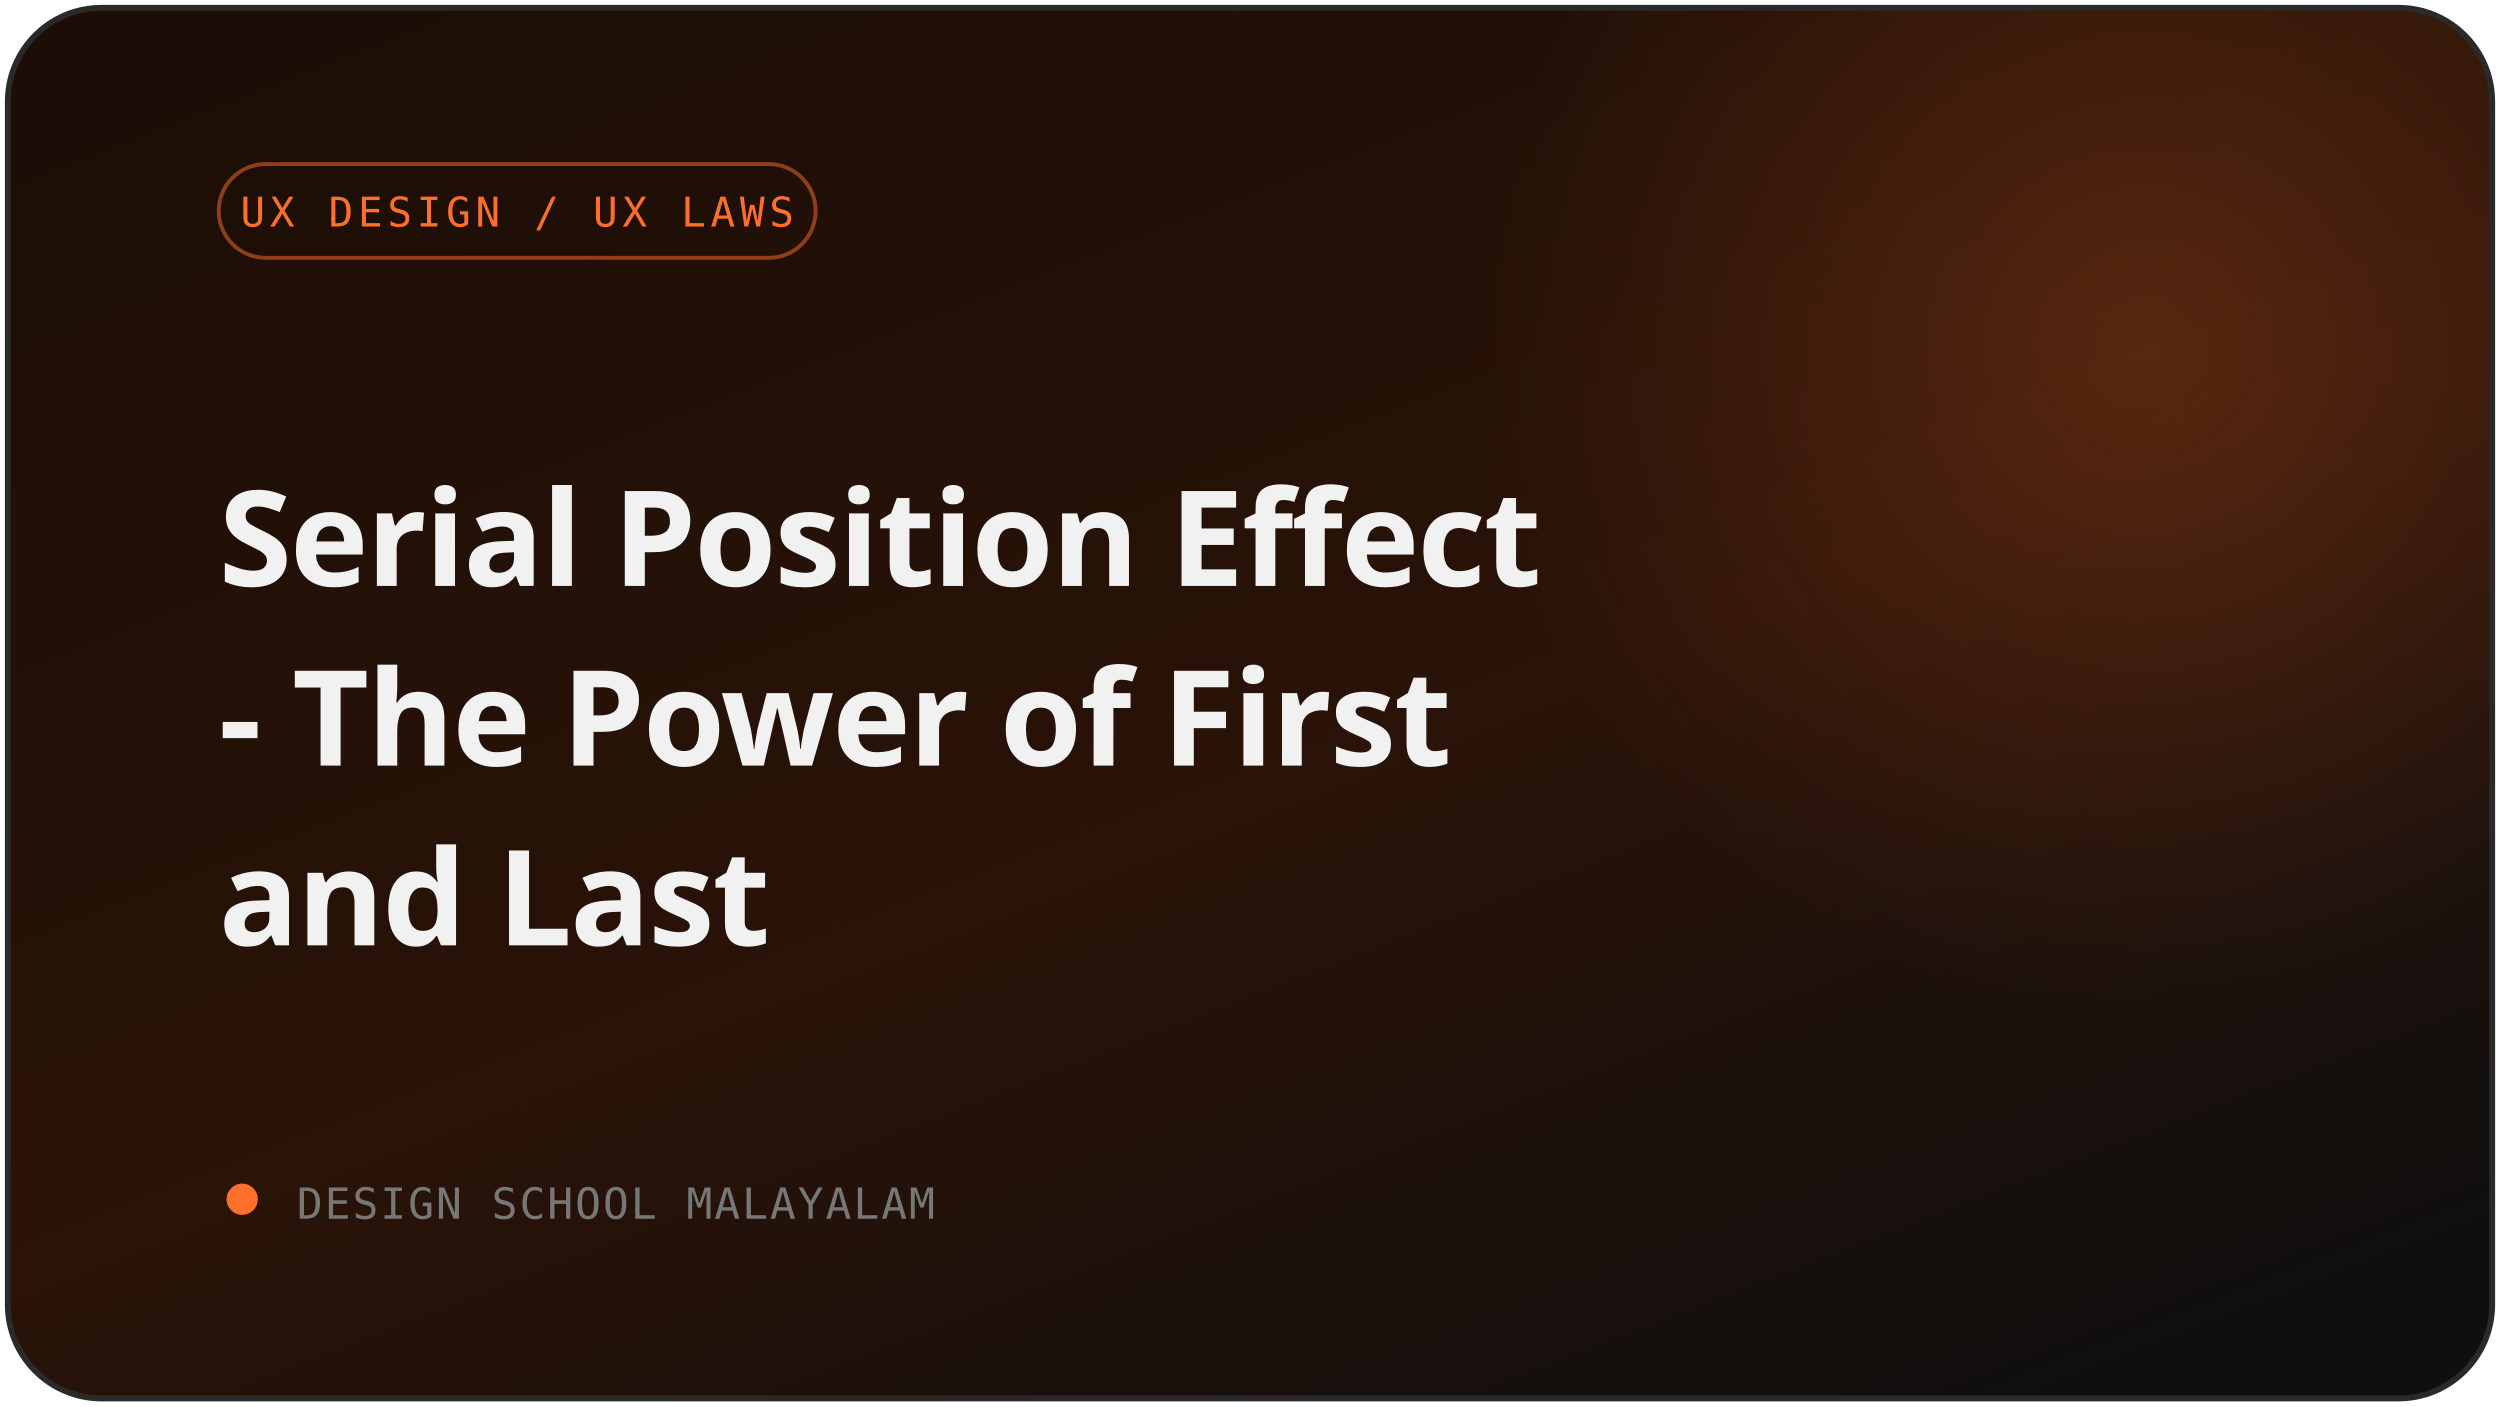
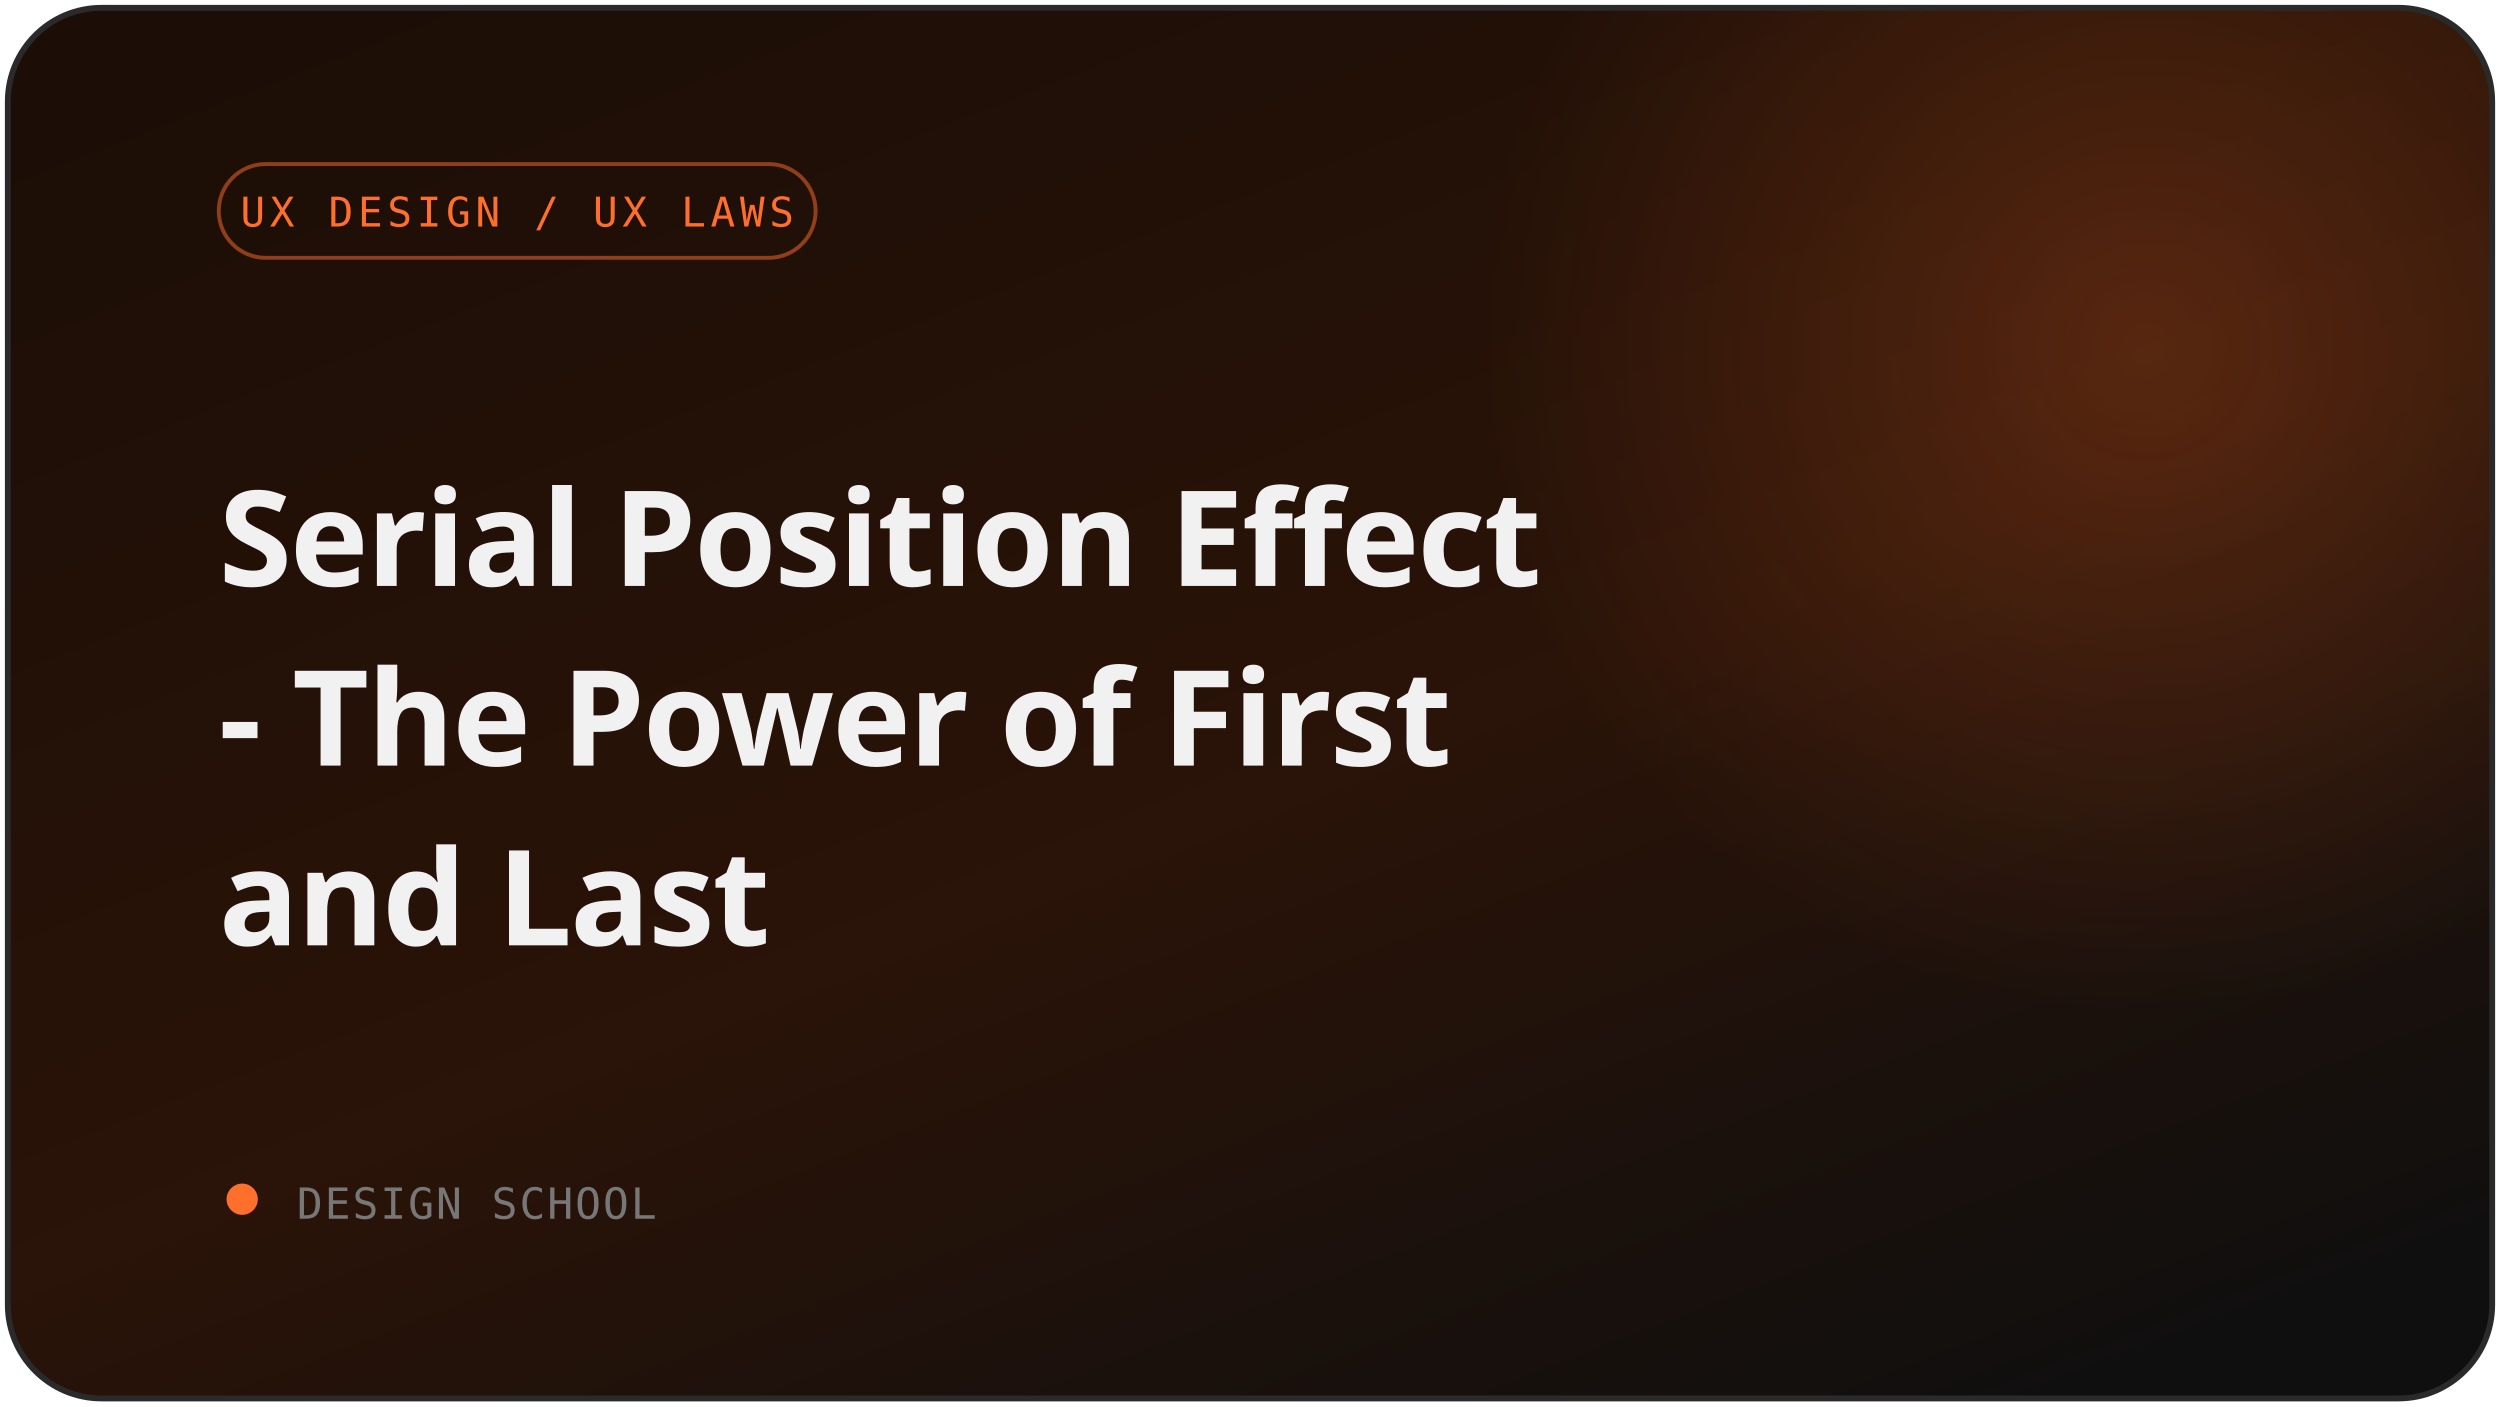
<svg xmlns="http://www.w3.org/2000/svg" viewBox="0 0 640 360" width="100%" height="100%">
  <defs>
    <linearGradient id="banner-bg" x1="15%" y1="0%" x2="85%" y2="100%">
      <stop offset="0%" stop-color="#1c0e06" />
      <stop offset="55%" stop-color="#2a1308" />
      <stop offset="100%" stop-color="#0f0f0f" />
    </linearGradient>
    <radialGradient id="banner-glow" cx="50%" cy="50%" r="50%">
      <stop offset="0%" stop-color="#FF6F2C" stop-opacity="0.22" />
      <stop offset="100%" stop-color="#FF6F2C" stop-opacity="0" />
    </radialGradient>
    <clipPath id="card-clip">
      <rect x="2" y="2" width="636" height="356" rx="24" />
    </clipPath>
  </defs>
  <g clip-path="url(#card-clip)">
    <rect width="640" height="360" fill="url(#banner-bg)" />
    <circle cx="549" cy="89" r="170" fill="url(#banner-glow)" />
    <rect x="56" y="42" width="152.8" height="24" rx="12" fill="none" stroke="#FF6F2C" stroke-opacity="0.5" stroke-width="1" />
    <text x="132.4" y="58" fill="#FF6F2C" font-family="'DM Mono', monospace" font-size="10.5" font-weight="500" letter-spacing="1.2px" text-anchor="middle">UX DESIGN / UX LAWS</text>
    <text x="56" y="150" fill="#f1f1f1" font-family="'Google Sans Display', 'Google Sans', sans-serif" font-size="34" font-weight="700" letter-spacing="-0.5px">Serial Position Effect</text>
    <text x="56" y="196" fill="#f1f1f1" font-family="'Google Sans Display', 'Google Sans', sans-serif" font-size="34" font-weight="700" letter-spacing="-0.5px">- The Power of First</text>
    <text x="56" y="242" fill="#f1f1f1" font-family="'Google Sans Display', 'Google Sans', sans-serif" font-size="34" font-weight="700" letter-spacing="-0.5px">and Last</text>
    <g transform="translate(56, 312)">
      <circle cx="6" cy="-5" r="4" fill="#FF6F2C" />
-       <text x="20" y="0" fill="#777777" font-family="'DM Mono', monospace" font-size="11" font-weight="500" letter-spacing="0.5px">DESIGN SCHOOL MALAYALAM</text>
+       <text x="20" y="0" fill="#777777" font-family="'DM Mono', monospace" font-size="11" font-weight="500" letter-spacing="0.5px">DESIGN SCHOOL</text>
    </g>
  </g>
  <rect x="2" y="2" width="636" height="356" rx="24" fill="none" stroke="#2a2a2a" stroke-width="1.5" />
</svg>
